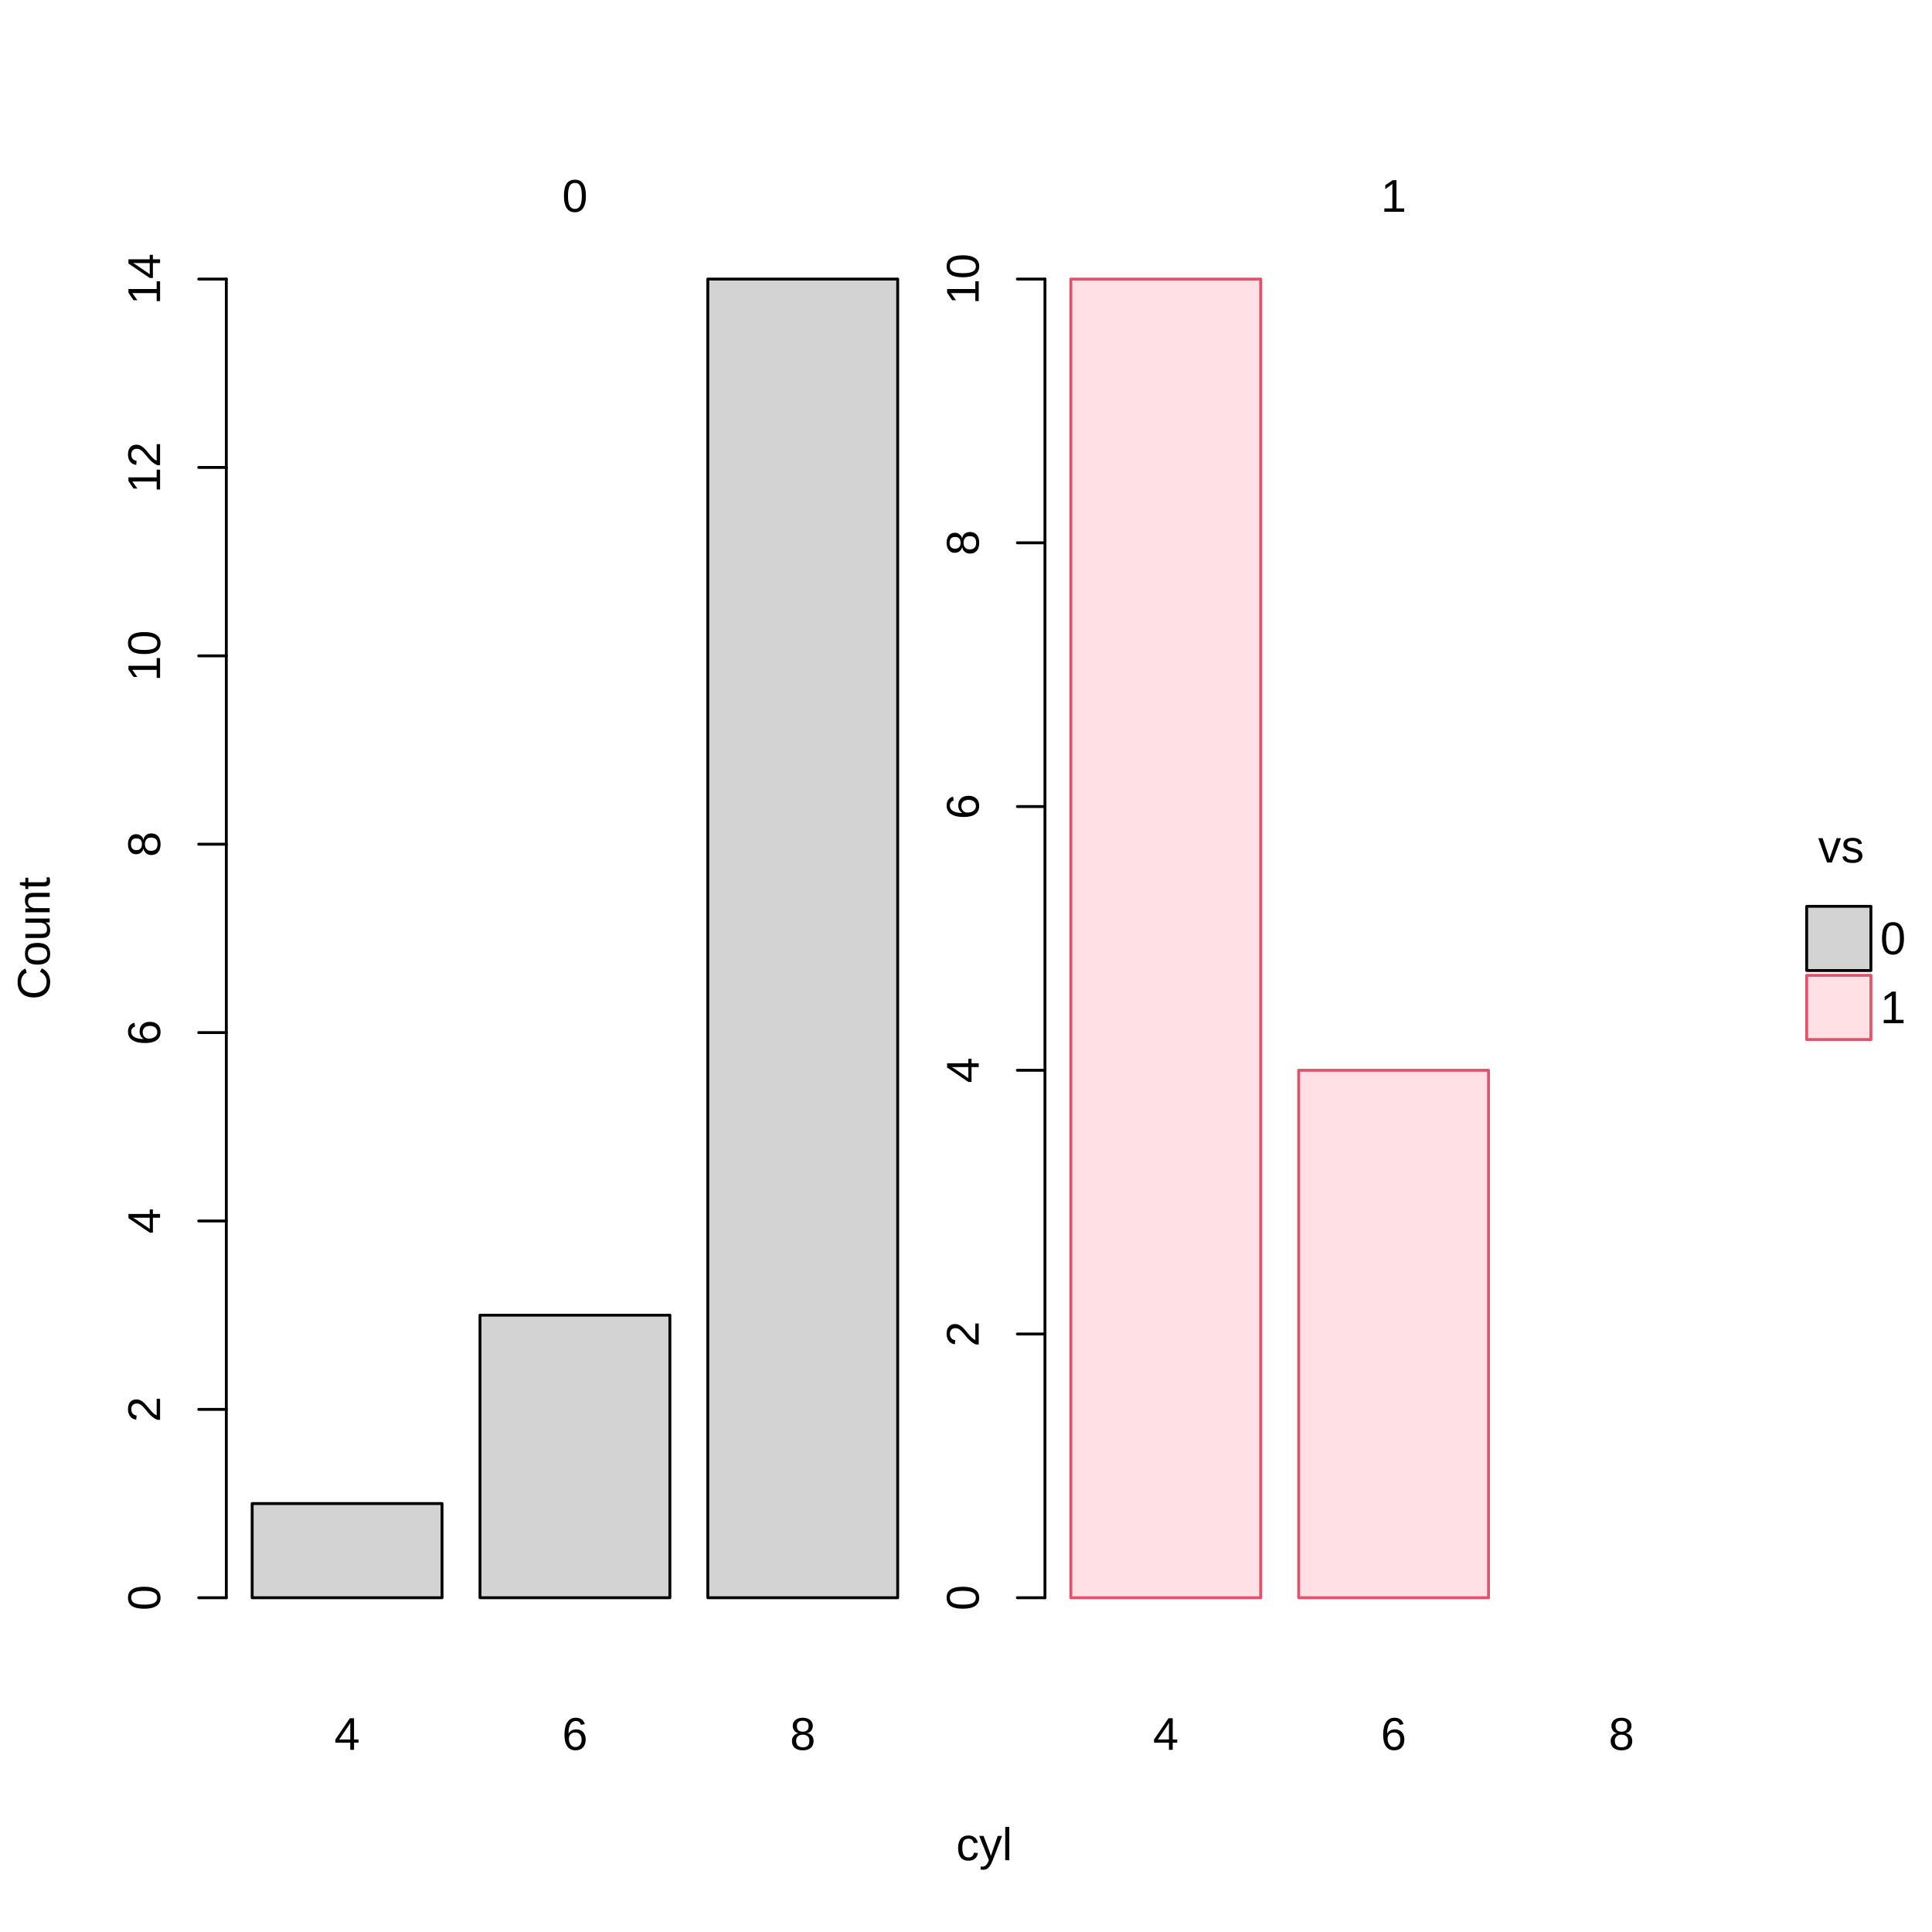
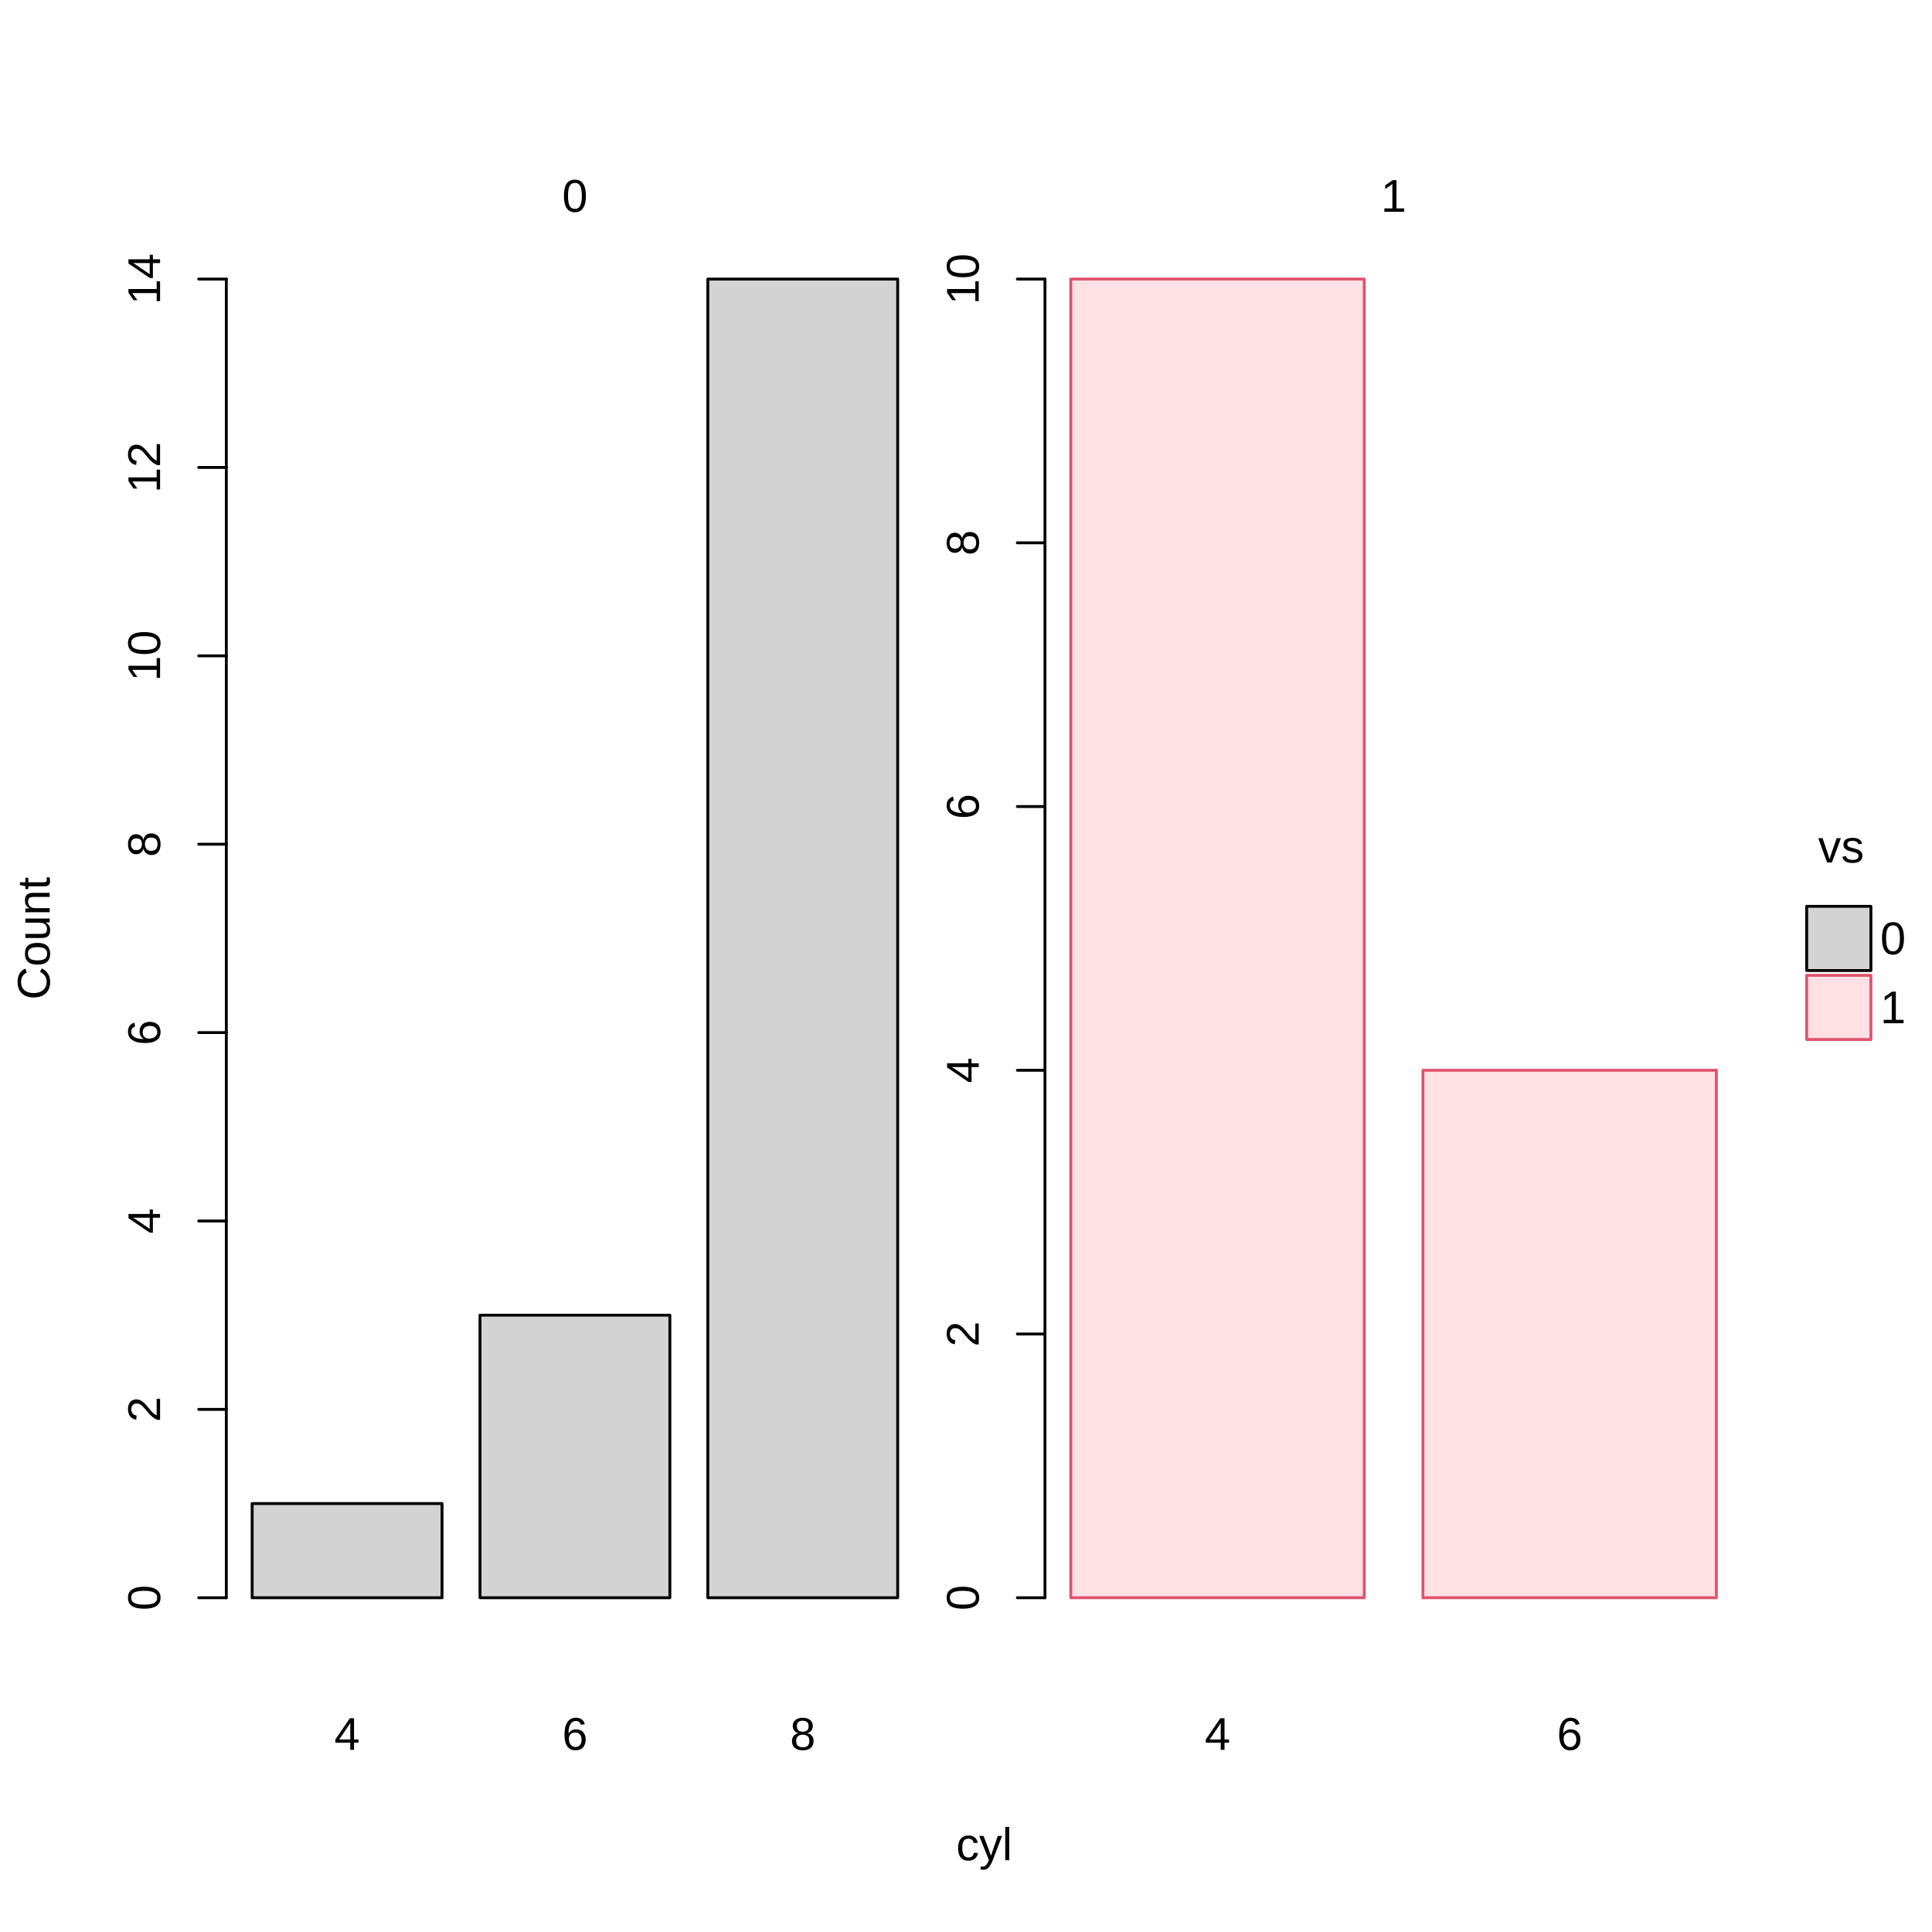
<svg xmlns="http://www.w3.org/2000/svg" width="504.00pt" height="504.00pt" viewBox="0 0 504.00 504.00">
  <g class="svglite">
    <defs>
      <style type="text/css">
    .svglite line, .svglite polyline, .svglite polygon, .svglite path, .svglite rect, .svglite circle {
      fill: none;
      stroke: #000000;
      stroke-linecap: round;
      stroke-linejoin: round;
      stroke-miterlimit: 10.00;
    }
    .svglite text {
      white-space: pre;
    }
    .svglite g.glyphgroup path {
      fill: inherit;
      stroke: none;
    }
  </style>
    </defs>
    <rect width="100%" height="100%" style="stroke: none; fill: #FFFFFF;" />
    <defs>
      <clipPath id="cpMC4wMHw1MDQuMDB8MC4wMHw1MDQuMDA=">
        <rect x="0.00" y="0.00" width="504.00" height="504.00" />
      </clipPath>
    </defs>
    <g clip-path="url(#cpMC4wMHw1MDQuMDB8MC4wMHw1MDQuMDA=)">
      <rect x="471.31" y="236.43" width="16.75" height="16.75" style="stroke-width: 0.75; fill: #D3D3D3;" />
      <rect x="471.31" y="254.43" width="16.75" height="16.75" style="stroke-width: 0.75; stroke: #DF536B; fill: #FFE0E4;" />
      <text x="474.29" y="225.00" style="font-size: 12.00px; font-family: &quot;Liberation Sans&quot;;" textLength="12.00px" lengthAdjust="spacingAndGlyphs">vs</text>
      <text x="490.49" y="248.93" style="font-size: 12.00px; font-family: &quot;Liberation Sans&quot;;" textLength="6.67px" lengthAdjust="spacingAndGlyphs">0</text>
      <text x="490.49" y="266.93" style="font-size: 12.00px; font-family: &quot;Liberation Sans&quot;;" textLength="6.67px" lengthAdjust="spacingAndGlyphs">1</text>
    </g>
    <defs>
      <clipPath id="cpMC4wMHw0NTQuNDl8MC4wMHw1MDQuMDA=">
        <rect x="0.00" y="0.00" width="454.49" height="504.00" />
      </clipPath>
    </defs>
    <g clip-path="url(#cpMC4wMHw0NTQuNDl8MC4wMHw1MDQuMDA=)">
      <text x="256.76" y="485.28" text-anchor="middle" style="font-size: 12.00px; font-family: &quot;Liberation Sans&quot;;" textLength="14.67px" lengthAdjust="spacingAndGlyphs">cyl</text>
      <text transform="translate(12.96,244.80) rotate(-90)" text-anchor="middle" style="font-size: 12.00px; font-family: &quot;Liberation Sans&quot;;" textLength="32.02px" lengthAdjust="spacingAndGlyphs">Count</text>
    </g>
    <defs>
      <clipPath id="cpNTkuMDR8MjQwLjkyfDU5LjA0fDQzMC41Ng==">
        <rect x="59.04" y="59.04" width="181.88" height="371.52" />
      </clipPath>
    </defs>
    <g clip-path="url(#cpNTkuMDR8MjQwLjkyfDU5LjA0fDQzMC41Ng==)">
</g>
    <g clip-path="url(#cpMC4wMHw1MDQuMDB8MC4wMHw1MDQuMDA=)">
      <text x="90.54" y="456.48" text-anchor="middle" style="font-size: 12.00px; font-family: &quot;Liberation Sans&quot;;" textLength="6.67px" lengthAdjust="spacingAndGlyphs">4</text>
      <text x="149.98" y="456.48" text-anchor="middle" style="font-size: 12.00px; font-family: &quot;Liberation Sans&quot;;" textLength="6.67px" lengthAdjust="spacingAndGlyphs">6</text>
      <text x="209.42" y="456.48" text-anchor="middle" style="font-size: 12.00px; font-family: &quot;Liberation Sans&quot;;" textLength="6.67px" lengthAdjust="spacingAndGlyphs">8</text>
      <line x1="59.04" y1="416.80" x2="59.04" y2="72.80" style="stroke-width: 0.75;" />
      <line x1="59.04" y1="416.80" x2="51.84" y2="416.80" style="stroke-width: 0.75;" />
      <line x1="59.04" y1="367.66" x2="51.84" y2="367.66" style="stroke-width: 0.75;" />
      <line x1="59.04" y1="318.51" x2="51.84" y2="318.51" style="stroke-width: 0.75;" />
      <line x1="59.04" y1="269.37" x2="51.84" y2="269.37" style="stroke-width: 0.75;" />
      <line x1="59.04" y1="220.23" x2="51.84" y2="220.23" style="stroke-width: 0.75;" />
      <line x1="59.04" y1="171.09" x2="51.84" y2="171.09" style="stroke-width: 0.75;" />
      <line x1="59.04" y1="121.94" x2="51.84" y2="121.94" style="stroke-width: 0.75;" />
      <line x1="59.04" y1="72.80" x2="51.84" y2="72.80" style="stroke-width: 0.75;" />
      <text transform="translate(41.76,416.80) rotate(-90)" text-anchor="middle" style="font-size: 12.00px; font-family: &quot;Liberation Sans&quot;;" textLength="6.67px" lengthAdjust="spacingAndGlyphs">0</text>
      <text transform="translate(41.76,367.66) rotate(-90)" text-anchor="middle" style="font-size: 12.00px; font-family: &quot;Liberation Sans&quot;;" textLength="6.67px" lengthAdjust="spacingAndGlyphs">2</text>
      <text transform="translate(41.76,318.51) rotate(-90)" text-anchor="middle" style="font-size: 12.00px; font-family: &quot;Liberation Sans&quot;;" textLength="6.67px" lengthAdjust="spacingAndGlyphs">4</text>
      <text transform="translate(41.76,269.37) rotate(-90)" text-anchor="middle" style="font-size: 12.00px; font-family: &quot;Liberation Sans&quot;;" textLength="6.67px" lengthAdjust="spacingAndGlyphs">6</text>
      <text transform="translate(41.76,220.23) rotate(-90)" text-anchor="middle" style="font-size: 12.00px; font-family: &quot;Liberation Sans&quot;;" textLength="6.67px" lengthAdjust="spacingAndGlyphs">8</text>
      <text transform="translate(41.76,171.09) rotate(-90)" text-anchor="middle" style="font-size: 12.00px; font-family: &quot;Liberation Sans&quot;;" textLength="13.34px" lengthAdjust="spacingAndGlyphs">10</text>
      <text transform="translate(41.76,121.94) rotate(-90)" text-anchor="middle" style="font-size: 12.00px; font-family: &quot;Liberation Sans&quot;;" textLength="13.34px" lengthAdjust="spacingAndGlyphs">12</text>
      <text transform="translate(41.76,72.80) rotate(-90)" text-anchor="middle" style="font-size: 12.00px; font-family: &quot;Liberation Sans&quot;;" textLength="13.34px" lengthAdjust="spacingAndGlyphs">14</text>
      <rect x="59.04" y="43.20" width="181.88" height="15.84" style="stroke-width: 0.75; stroke: none;" />
      <text x="149.98" y="55.25" text-anchor="middle" style="font-size: 12.00px; font-family: &quot;Liberation Sans&quot;;" textLength="6.67px" lengthAdjust="spacingAndGlyphs">0</text>
    </g>
    <defs>
      <clipPath id="cpMjcyLjYwfDQ1NC40OXw1OS4wNHw0MzAuNTY=">
        <rect x="272.60" y="59.04" width="181.88" height="371.52" />
      </clipPath>
    </defs>
    <g clip-path="url(#cpMjcyLjYwfDQ1NC40OXw1OS4wNHw0MzAuNTY=)">
</g>
    <g clip-path="url(#cpMC4wMHw1MDQuMDB8MC4wMHw1MDQuMDA=)">
-       <text x="304.11" y="456.48" text-anchor="middle" style="font-size: 12.00px; font-family: &quot;Liberation Sans&quot;;" textLength="6.67px" lengthAdjust="spacingAndGlyphs">4</text>
-       <text x="363.55" y="456.48" text-anchor="middle" style="font-size: 12.00px; font-family: &quot;Liberation Sans&quot;;" textLength="6.67px" lengthAdjust="spacingAndGlyphs">6</text>
-       <text x="422.99" y="456.48" text-anchor="middle" style="font-size: 12.00px; font-family: &quot;Liberation Sans&quot;;" textLength="6.67px" lengthAdjust="spacingAndGlyphs">8</text>
+       <text x="317.62" y="456.48" text-anchor="middle" style="font-size: 12.00px; font-family: &quot;Liberation Sans&quot;;" textLength="6.67px" lengthAdjust="spacingAndGlyphs">4</text>
+       <text x="409.48" y="456.48" text-anchor="middle" style="font-size: 12.00px; font-family: &quot;Liberation Sans&quot;;" textLength="6.67px" lengthAdjust="spacingAndGlyphs">6</text>
      <line x1="272.60" y1="416.80" x2="272.60" y2="72.80" style="stroke-width: 0.75;" />
      <line x1="272.60" y1="416.80" x2="265.40" y2="416.80" style="stroke-width: 0.75;" />
      <line x1="272.60" y1="348.00" x2="265.40" y2="348.00" style="stroke-width: 0.75;" />
      <line x1="272.60" y1="279.20" x2="265.40" y2="279.20" style="stroke-width: 0.75;" />
      <line x1="272.60" y1="210.40" x2="265.40" y2="210.40" style="stroke-width: 0.75;" />
      <line x1="272.60" y1="141.60" x2="265.40" y2="141.60" style="stroke-width: 0.75;" />
      <line x1="272.60" y1="72.80" x2="265.40" y2="72.80" style="stroke-width: 0.75;" />
      <text transform="translate(255.32,416.80) rotate(-90)" text-anchor="middle" style="font-size: 12.00px; font-family: &quot;Liberation Sans&quot;;" textLength="6.67px" lengthAdjust="spacingAndGlyphs">0</text>
      <text transform="translate(255.32,348.00) rotate(-90)" text-anchor="middle" style="font-size: 12.00px; font-family: &quot;Liberation Sans&quot;;" textLength="6.67px" lengthAdjust="spacingAndGlyphs">2</text>
      <text transform="translate(255.32,279.20) rotate(-90)" text-anchor="middle" style="font-size: 12.00px; font-family: &quot;Liberation Sans&quot;;" textLength="6.67px" lengthAdjust="spacingAndGlyphs">4</text>
      <text transform="translate(255.32,210.40) rotate(-90)" text-anchor="middle" style="font-size: 12.00px; font-family: &quot;Liberation Sans&quot;;" textLength="6.67px" lengthAdjust="spacingAndGlyphs">6</text>
      <text transform="translate(255.32,141.60) rotate(-90)" text-anchor="middle" style="font-size: 12.00px; font-family: &quot;Liberation Sans&quot;;" textLength="6.67px" lengthAdjust="spacingAndGlyphs">8</text>
      <text transform="translate(255.32,72.80) rotate(-90)" text-anchor="middle" style="font-size: 12.00px; font-family: &quot;Liberation Sans&quot;;" textLength="13.34px" lengthAdjust="spacingAndGlyphs">10</text>
      <rect x="272.60" y="43.20" width="181.88" height="15.84" style="stroke-width: 0.75; stroke: none;" />
      <text x="363.55" y="55.25" text-anchor="middle" style="font-size: 12.00px; font-family: &quot;Liberation Sans&quot;;" textLength="6.67px" lengthAdjust="spacingAndGlyphs">1</text>
    </g>
    <g clip-path="url(#cpNTkuMDR8MjQwLjkyfDU5LjA0fDQzMC41Ng==)">
      <rect x="65.78" y="392.23" width="49.53" height="24.57" style="stroke-width: 0.75; fill: #D3D3D3;" />
      <rect x="125.22" y="343.09" width="49.53" height="73.71" style="stroke-width: 0.75; fill: #D3D3D3;" />
      <rect x="184.65" y="72.80" width="49.53" height="344.00" style="stroke-width: 0.75; fill: #D3D3D3;" />
-       <rect x="65.78" y="416.80" width="49.53" height="0.00" style="stroke-width: 0.75; stroke: #DF536B; fill: #FFE0E4;" />
-       <rect x="125.22" y="416.80" width="49.53" height="0.00" style="stroke-width: 0.75; stroke: #DF536B; fill: #FFE0E4;" />
-       <rect x="184.65" y="416.80" width="49.53" height="0.00" style="stroke-width: 0.75; stroke: #DF536B; fill: #FFE0E4;" />
    </g>
    <g clip-path="url(#cpMjcyLjYwfDQ1NC40OXw1OS4wNHw0MzAuNTY=)">
-       <rect x="279.34" y="416.80" width="49.53" height="0.00" style="stroke-width: 0.75; fill: #D3D3D3;" />
-       <rect x="338.78" y="416.80" width="49.53" height="0.00" style="stroke-width: 0.75; fill: #D3D3D3;" />
-       <rect x="398.22" y="416.80" width="49.53" height="0.00" style="stroke-width: 0.75; fill: #D3D3D3;" />
-       <rect x="279.34" y="72.80" width="49.53" height="344.00" style="stroke-width: 0.75; stroke: #DF536B; fill: #FFE0E4;" />
-       <rect x="338.78" y="279.20" width="49.53" height="137.60" style="stroke-width: 0.75; stroke: #DF536B; fill: #FFE0E4;" />
-       <rect x="398.22" y="416.80" width="49.53" height="0.00" style="stroke-width: 0.75; stroke: #DF536B; fill: #FFE0E4;" />
+       <rect x="279.34" y="72.80" width="76.55" height="344.00" style="stroke-width: 0.75; stroke: #DF536B; fill: #FFE0E4;" />
+       <rect x="371.20" y="279.20" width="76.55" height="137.60" style="stroke-width: 0.75; stroke: #DF536B; fill: #FFE0E4;" />
    </g>
    <defs>
      <clipPath id="cpMTAyLjI0fDQ0MC4wOXw4Ny44NHwzNzIuOTY=">
        <rect x="102.24" y="87.84" width="337.85" height="285.12" />
      </clipPath>
    </defs>
    <g clip-path="url(#cpMTAyLjI0fDQ0MC4wOXw4Ny44NHwzNzIuOTY=)">
</g>
  </g>
</svg>
